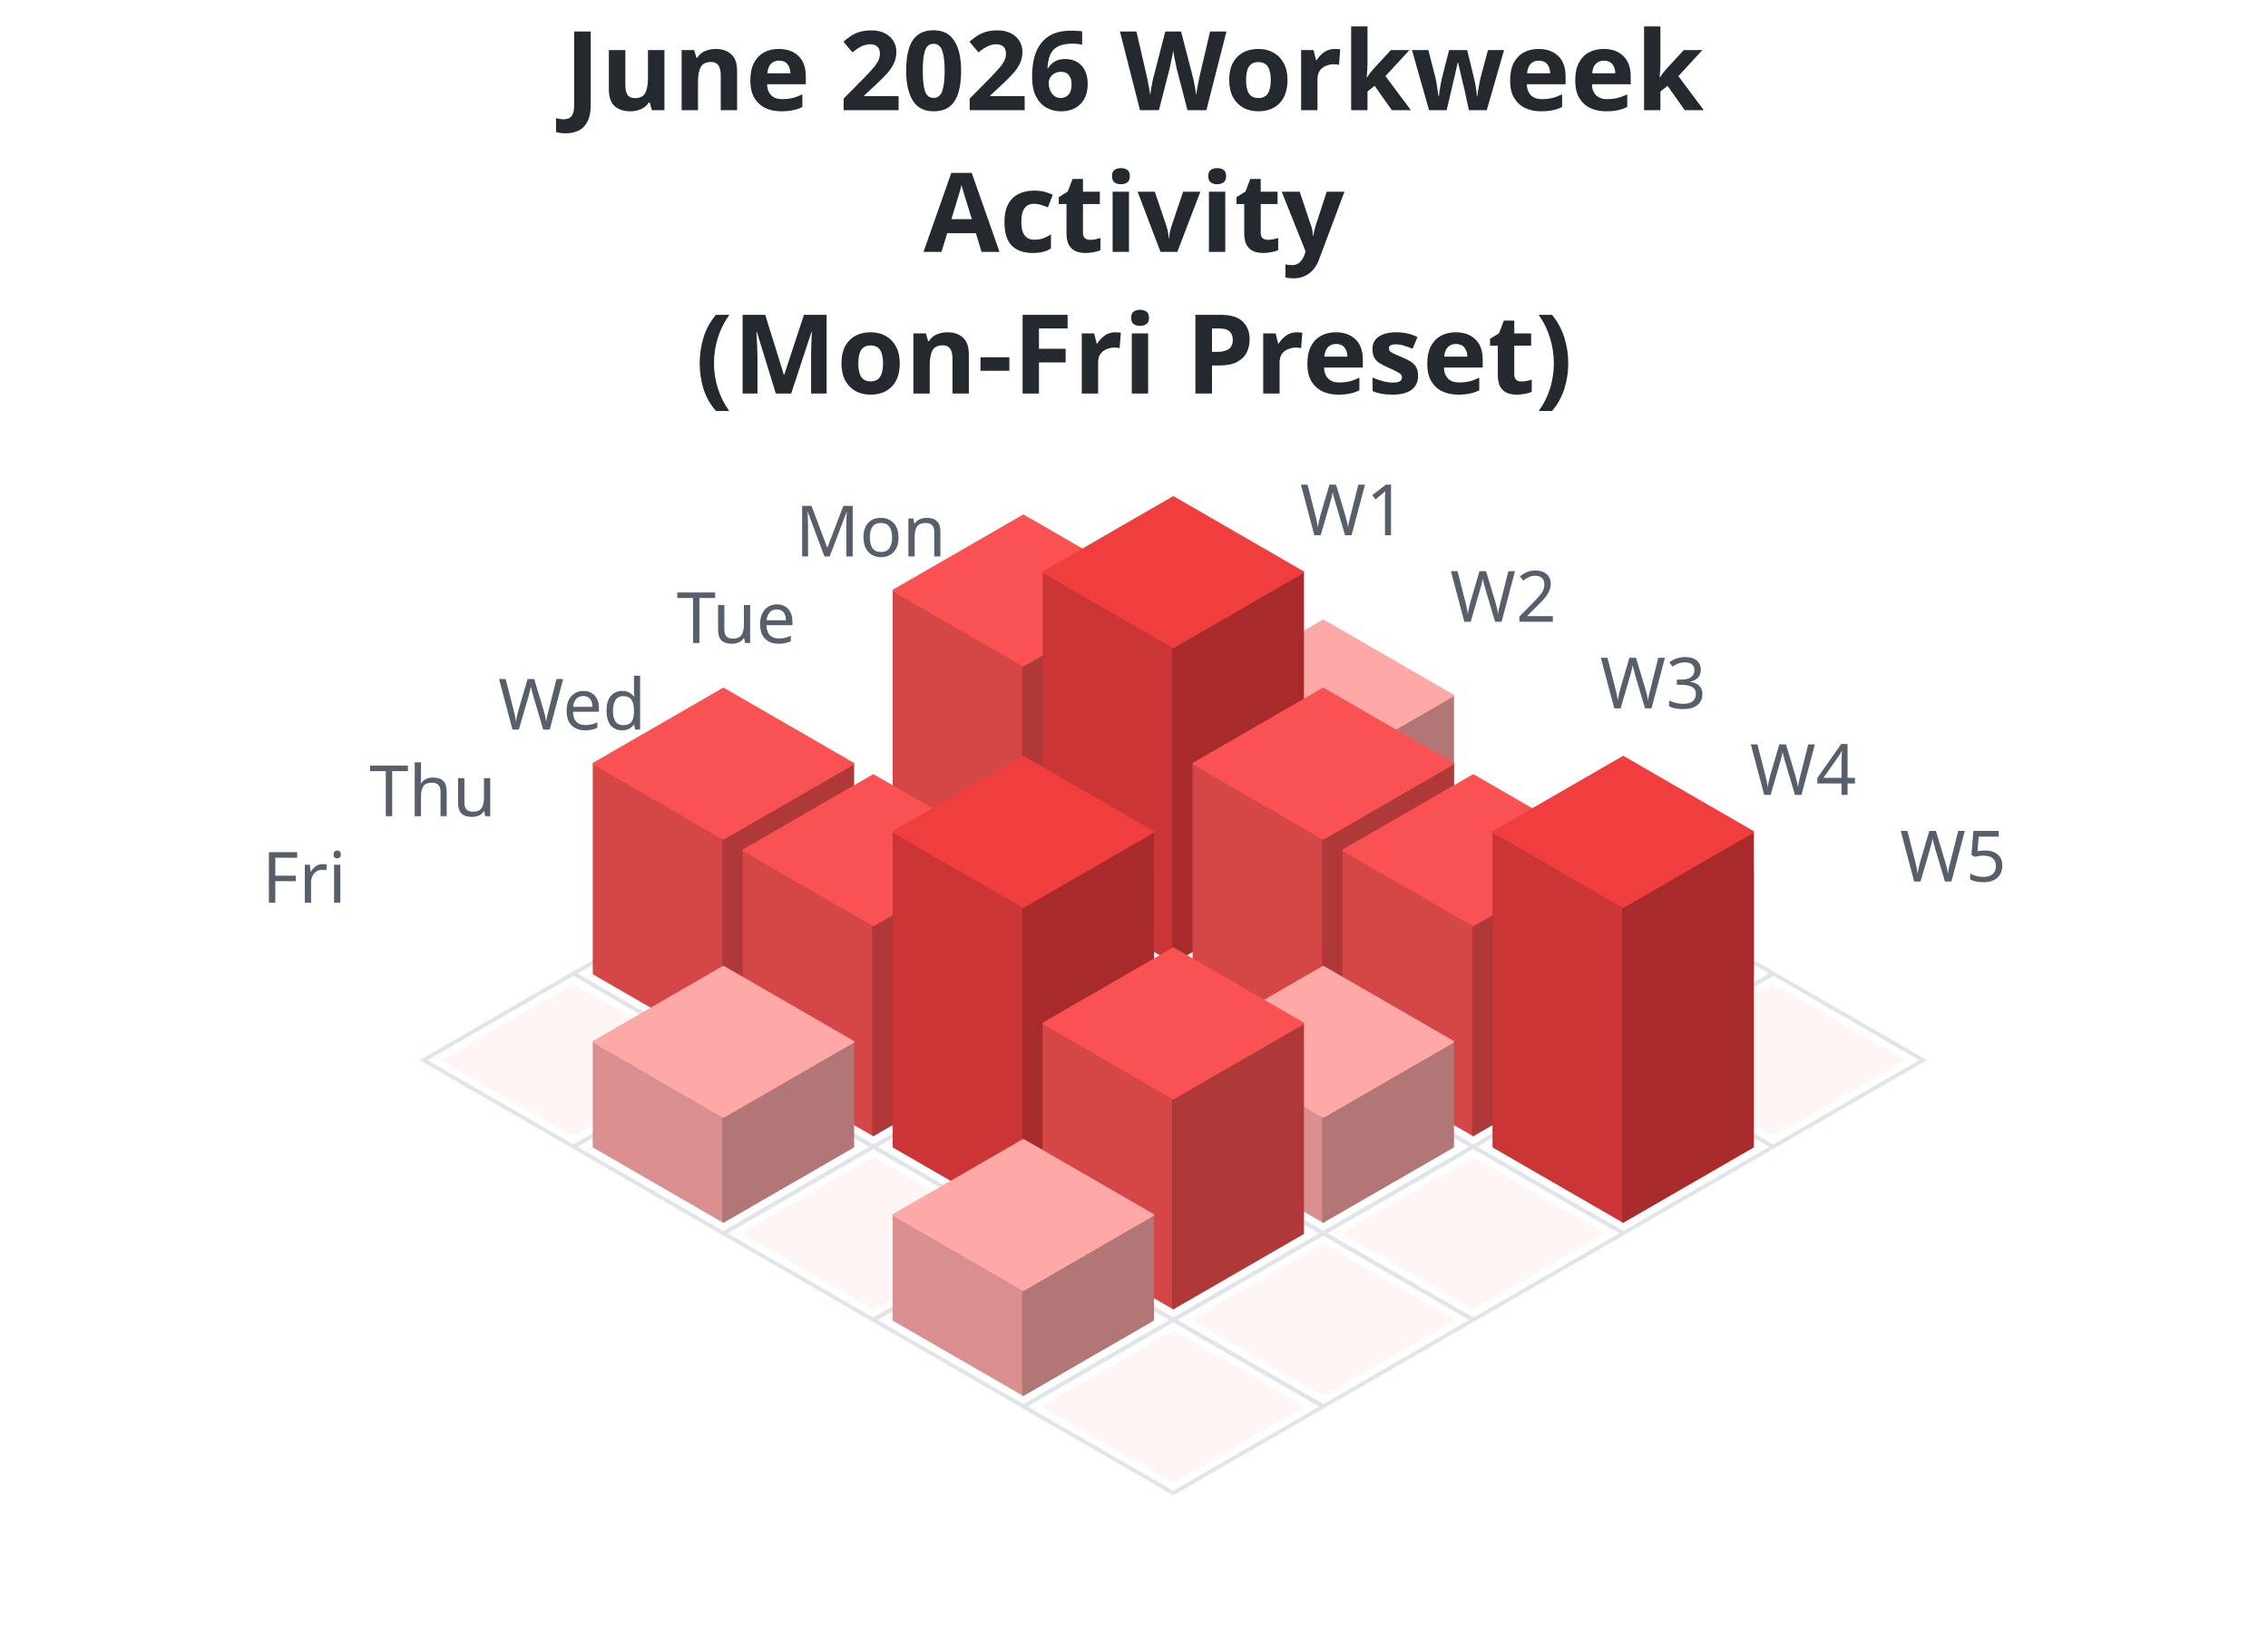
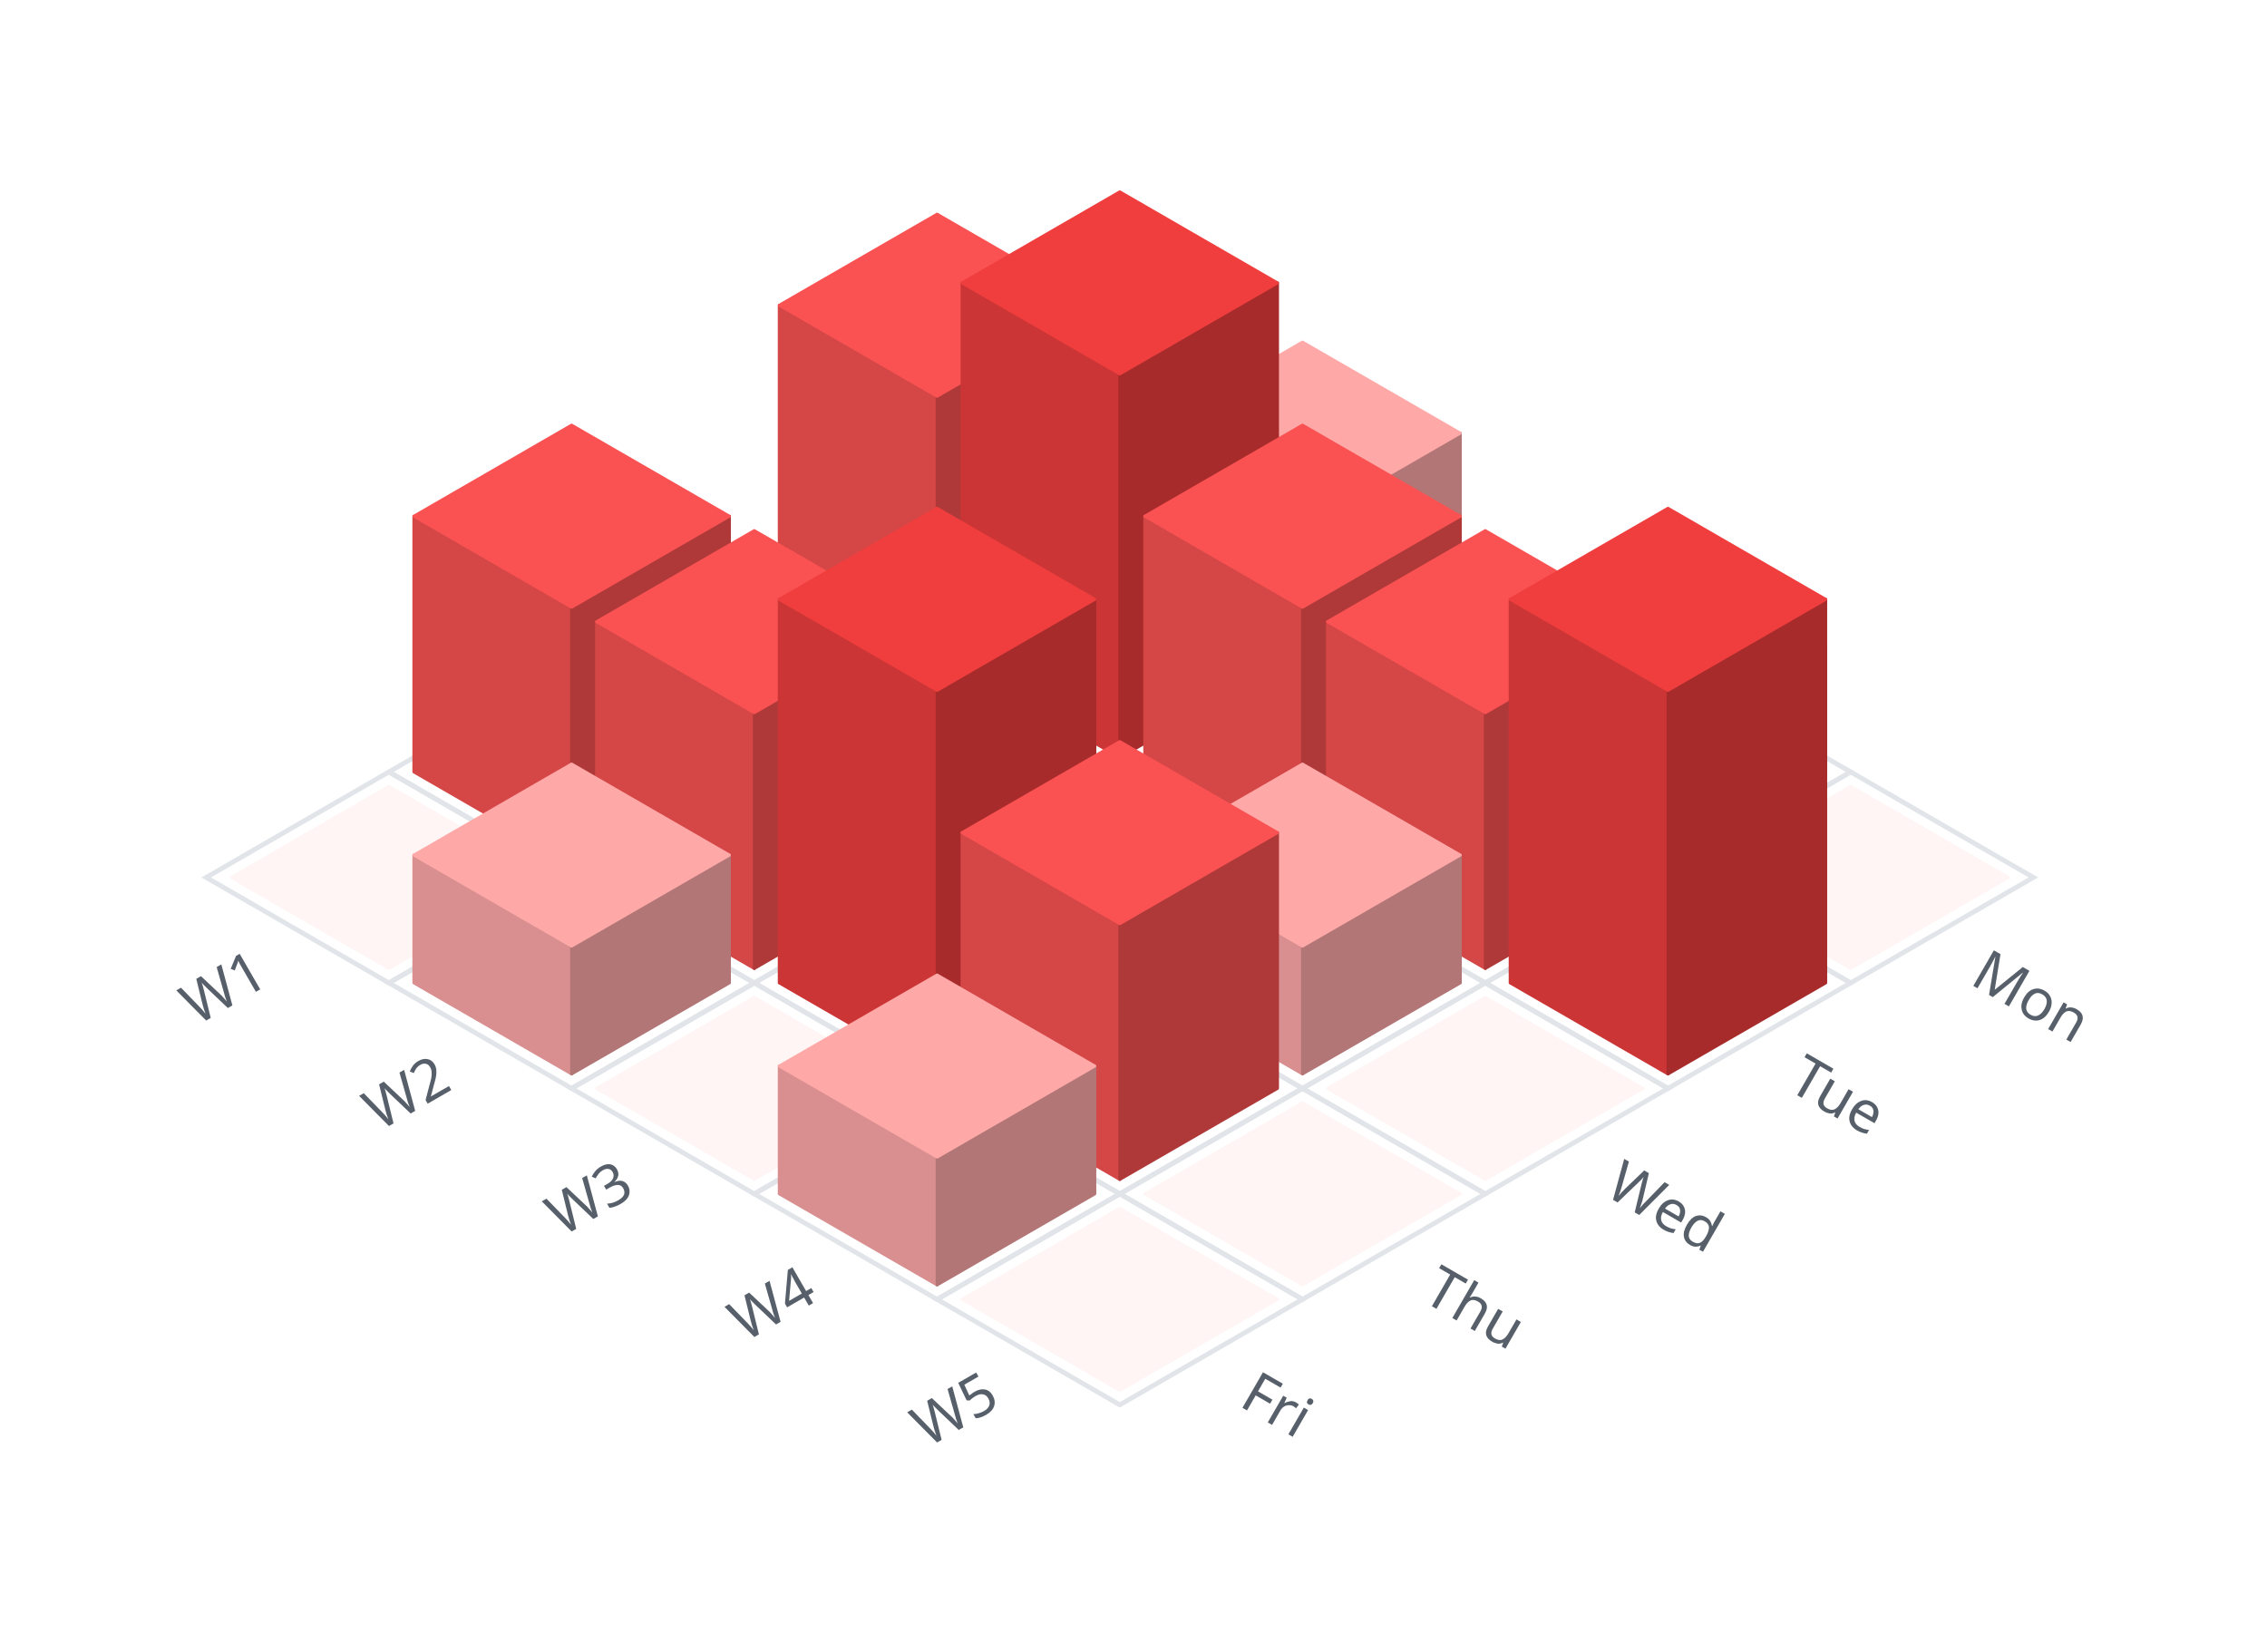
- <svg xmlns="http://www.w3.org/2000/svg" viewBox="-149.07 -79.70 288.15 209.70" width="100%" height="100%">
+ <svg xmlns="http://www.w3.org/2000/svg" viewBox="-116.76 -36.50 236.38 172.25" width="100%" height="100%">
  <style>
        @keyframes iso-grow {
          from {
            transform: scaleY(0);
          }
          to {
            transform: scaleY(1);
          }
        }
        .iso-bar {
          transform-box: fill-box;
          animation: iso-grow 0.6s cubic-bezier(0.16, 1, 0.3, 1) both;
          transition: transform 0.2s cubic-bezier(0.25, 0.46, 0.45, 0.94), filter 0.2s ease;
          cursor: pointer;
        }
        .iso-bar:hover {
          filter: brightness(1.1) drop-shadow(0 4px 6px rgba(0, 0, 0, 0.2));
          transform: translateY(-3px) scaleY(1);
        }
        .iso-face-top, .iso-face-left, .iso-face-right, .iso-bridge-top, .iso-bridge-front {
          transition: fill 0.2s ease;
        }
      </style>
-   <text x="-5.00" y="-65.70" fill="#24292f" font-size="14" font-weight="bold" font-family="sans-serif" text-anchor="middle">June 2026 Workweek</text>
-   <text x="-5.00" y="-47.70" fill="#24292f" font-size="14" font-weight="bold" font-family="sans-serif" text-anchor="middle">Activity</text>
-   <text x="-5.00" y="-29.70" fill="#24292f" font-size="14" font-weight="bold" font-family="sans-serif" text-anchor="middle">(Mon-Fri Preset)</text>
  <g>
-     <g class="iso-col-labels">
-       <text x="22.86" y="-11.70" fill="#57606a" font-size="9" font-family="sans-serif" text-anchor="middle">W1</text>
-       <text x="41.92" y="-0.70" fill="#57606a" font-size="9" font-family="sans-serif" text-anchor="middle">W2</text>
-       <text x="60.97" y="10.30" fill="#57606a" font-size="9" font-family="sans-serif" text-anchor="middle">W3</text>
-       <text x="80.02" y="21.30" fill="#57606a" font-size="9" font-family="sans-serif" text-anchor="middle">W4</text>
-       <text x="99.07" y="32.30" fill="#57606a" font-size="9" font-family="sans-serif" text-anchor="middle">W5</text>
-     </g>
-     <g class="iso-row-labels">
-       <text x="-28.86" y="-9.00" fill="#57606a" font-size="9" font-family="sans-serif" text-anchor="end">Mon</text>
-       <text x="-47.92" y="2.00" fill="#57606a" font-size="9" font-family="sans-serif" text-anchor="end">Tue</text>
-       <text x="-66.97" y="13.00" fill="#57606a" font-size="9" font-family="sans-serif" text-anchor="end">Wed</text>
-       <text x="-86.02" y="24.00" fill="#57606a" font-size="9" font-family="sans-serif" text-anchor="end">Thu</text>
-       <text x="-105.07" y="35.00" fill="#57606a" font-size="9" font-family="sans-serif" text-anchor="end">Fri</text>
-     </g>
    <polygon class="iso-grid-cell" points="0.00,0.00 -19.05,11.00 0.00,22.00 19.05,11.00" fill="none" stroke="#e1e4e8" stroke-width="0.5" />
    <g class="iso-bar" data-col="0" data-row="0" data-value="0" style="animation-delay: 0ms; transform-origin: bottom;">
      <polygon points="0.00,1.50 -16.45,11.00 0.00,20.50 16.45,11.00" fill="#fff5f5" stroke="#fff5f5" stroke-width="0.3" stroke-linejoin="round" fill-opacity="1" stroke-opacity="1" />
    </g>
    <polygon class="iso-grid-cell" points="-19.05,11.00 -38.11,22.00 -19.05,33.00 0.00,22.00" fill="none" stroke="#e1e4e8" stroke-width="0.5" />
    <g class="iso-bar" data-col="0" data-row="1" data-value="12" style="animation-delay: 15ms; transform-origin: bottom;">
      <polygon class="iso-face-left" points="-35.51,-4.67 -19.05,4.83 -19.05,31.50 -35.51,22.00" fill="#d54646" stroke="#d54646" stroke-width="0.3" stroke-linejoin="round" fill-opacity="1" stroke-opacity="1" />
      <polygon class="iso-face-right" points="-19.05,4.83 -2.60,-4.67 -2.60,22.00 -19.05,31.50" fill="#af3939" stroke="#af3939" stroke-width="0.3" stroke-linejoin="round" fill-opacity="1" stroke-opacity="1" />
      <polygon class="iso-face-top" points="-19.05,-14.17 -35.51,-4.67 -19.05,4.83 -2.60,-4.67" fill="#fa5252" stroke="#fa5252" stroke-width="0.3" stroke-linejoin="round" fill-opacity="1" stroke-opacity="1" />
    </g>
    <polygon class="iso-grid-cell" points="-38.11,22.00 -57.16,33.00 -38.11,44.00 -19.05,33.00" fill="none" stroke="#e1e4e8" stroke-width="0.5" />
    <g class="iso-bar" data-col="0" data-row="2" data-value="0" style="animation-delay: 30ms; transform-origin: bottom;">
      <polygon points="-38.11,23.50 -54.56,33.00 -38.11,42.50 -21.65,33.00" fill="#fff5f5" stroke="#fff5f5" stroke-width="0.3" stroke-linejoin="round" fill-opacity="1" stroke-opacity="1" />
    </g>
    <polygon class="iso-grid-cell" points="-57.16,33.00 -76.21,44.00 -57.16,55.00 -38.11,44.00" fill="none" stroke="#e1e4e8" stroke-width="0.5" />
    <g class="iso-bar" data-col="0" data-row="3" data-value="12" style="animation-delay: 45ms; transform-origin: bottom;">
      <polygon class="iso-face-left" points="-73.61,17.33 -57.16,26.83 -57.16,53.50 -73.61,44.00" fill="#d54646" stroke="#d54646" stroke-width="0.3" stroke-linejoin="round" fill-opacity="1" stroke-opacity="1" />
      <polygon class="iso-face-right" points="-57.16,26.83 -40.70,17.33 -40.70,44.00 -57.16,53.50" fill="#af3939" stroke="#af3939" stroke-width="0.3" stroke-linejoin="round" fill-opacity="1" stroke-opacity="1" />
      <polygon class="iso-face-top" points="-57.16,7.83 -73.61,17.33 -57.16,26.83 -40.70,17.33" fill="#fa5252" stroke="#fa5252" stroke-width="0.3" stroke-linejoin="round" fill-opacity="1" stroke-opacity="1" />
    </g>
    <polygon class="iso-grid-cell" points="-76.21,44.00 -95.26,55.00 -76.21,66.00 -57.16,55.00" fill="none" stroke="#e1e4e8" stroke-width="0.5" />
    <g class="iso-bar" data-col="0" data-row="4" data-value="0" style="animation-delay: 60ms; transform-origin: bottom;">
      <polygon points="-76.21,45.50 -92.66,55.00 -76.21,64.50 -59.76,55.00" fill="#fff5f5" stroke="#fff5f5" stroke-width="0.3" stroke-linejoin="round" fill-opacity="1" stroke-opacity="1" />
    </g>
    <polygon class="iso-grid-cell" points="19.05,11.00 0.00,22.00 19.05,33.00 38.11,22.00" fill="none" stroke="#e1e4e8" stroke-width="0.5" />
    <g class="iso-bar" data-col="1" data-row="0" data-value="6" style="animation-delay: 15ms; transform-origin: bottom;">
      <polygon class="iso-face-left" points="2.60,8.67 19.05,18.17 19.05,31.50 2.60,22.00" fill="#d98f8f" stroke="#d98f8f" stroke-width="0.3" stroke-linejoin="round" fill-opacity="1" stroke-opacity="1" />
      <polygon class="iso-face-right" points="19.05,18.17 35.51,8.67 35.51,22.00 19.05,31.50" fill="#b37676" stroke="#b37676" stroke-width="0.3" stroke-linejoin="round" fill-opacity="1" stroke-opacity="1" />
      <polygon class="iso-face-top" points="19.05,-0.83 2.60,8.67 19.05,18.17 35.51,8.67" fill="#ffa8a8" stroke="#ffa8a8" stroke-width="0.3" stroke-linejoin="round" fill-opacity="1" stroke-opacity="1" />
    </g>
    <polygon class="iso-grid-cell" points="0.00,22.00 -19.05,33.00 0.00,44.00 19.05,33.00" fill="none" stroke="#e1e4e8" stroke-width="0.5" />
    <g class="iso-bar" data-col="1" data-row="1" data-value="18" style="animation-delay: 30ms; transform-origin: bottom;">
      <polygon class="iso-face-left" points="-16.45,-7.00 0.00,2.50 0.00,42.50 -16.45,33.00" fill="#cc3535" stroke="#cc3535" stroke-width="0.3" stroke-linejoin="round" fill-opacity="1" stroke-opacity="1" />
      <polygon class="iso-face-right" points="0.00,2.50 16.45,-7.00 16.45,33.00 0.00,42.50" fill="#a82b2b" stroke="#a82b2b" stroke-width="0.3" stroke-linejoin="round" fill-opacity="1" stroke-opacity="1" />
      <polygon class="iso-face-top" points="0.00,-16.50 -16.45,-7.00 0.00,2.50 16.45,-7.00" fill="#f03e3e" stroke="#f03e3e" stroke-width="0.3" stroke-linejoin="round" fill-opacity="1" stroke-opacity="1" />
    </g>
    <polygon class="iso-grid-cell" points="-19.05,33.00 -38.11,44.00 -19.05,55.00 0.00,44.00" fill="none" stroke="#e1e4e8" stroke-width="0.5" />
    <g class="iso-bar" data-col="1" data-row="2" data-value="6" style="animation-delay: 45ms; transform-origin: bottom;">
      <polygon class="iso-face-left" points="-35.51,30.67 -19.05,40.17 -19.05,53.50 -35.51,44.00" fill="#d98f8f" stroke="#d98f8f" stroke-width="0.3" stroke-linejoin="round" fill-opacity="1" stroke-opacity="1" />
      <polygon class="iso-face-right" points="-19.05,40.17 -2.60,30.67 -2.60,44.00 -19.05,53.50" fill="#b37676" stroke="#b37676" stroke-width="0.3" stroke-linejoin="round" fill-opacity="1" stroke-opacity="1" />
      <polygon class="iso-face-top" points="-19.05,21.17 -35.51,30.67 -19.05,40.17 -2.60,30.67" fill="#ffa8a8" stroke="#ffa8a8" stroke-width="0.3" stroke-linejoin="round" fill-opacity="1" stroke-opacity="1" />
    </g>
    <polygon class="iso-grid-cell" points="-38.11,44.00 -57.16,55.00 -38.11,66.00 -19.05,55.00" fill="none" stroke="#e1e4e8" stroke-width="0.5" />
    <g class="iso-bar" data-col="1" data-row="3" data-value="12" style="animation-delay: 60ms; transform-origin: bottom;">
      <polygon class="iso-face-left" points="-54.56,28.33 -38.11,37.83 -38.11,64.50 -54.56,55.00" fill="#d54646" stroke="#d54646" stroke-width="0.3" stroke-linejoin="round" fill-opacity="1" stroke-opacity="1" />
      <polygon class="iso-face-right" points="-38.11,37.83 -21.65,28.33 -21.65,55.00 -38.11,64.50" fill="#af3939" stroke="#af3939" stroke-width="0.3" stroke-linejoin="round" fill-opacity="1" stroke-opacity="1" />
      <polygon class="iso-face-top" points="-38.11,18.83 -54.56,28.33 -38.11,37.83 -21.65,28.33" fill="#fa5252" stroke="#fa5252" stroke-width="0.3" stroke-linejoin="round" fill-opacity="1" stroke-opacity="1" />
    </g>
    <polygon class="iso-grid-cell" points="-57.16,55.00 -76.21,66.00 -57.16,77.00 -38.11,66.00" fill="none" stroke="#e1e4e8" stroke-width="0.5" />
    <g class="iso-bar" data-col="1" data-row="4" data-value="6" style="animation-delay: 75ms; transform-origin: bottom;">
      <polygon class="iso-face-left" points="-73.61,52.67 -57.16,62.17 -57.16,75.50 -73.61,66.00" fill="#d98f8f" stroke="#d98f8f" stroke-width="0.3" stroke-linejoin="round" fill-opacity="1" stroke-opacity="1" />
      <polygon class="iso-face-right" points="-57.16,62.17 -40.70,52.67 -40.70,66.00 -57.16,75.50" fill="#b37676" stroke="#b37676" stroke-width="0.3" stroke-linejoin="round" fill-opacity="1" stroke-opacity="1" />
      <polygon class="iso-face-top" points="-57.16,43.17 -73.61,52.67 -57.16,62.17 -40.70,52.67" fill="#ffa8a8" stroke="#ffa8a8" stroke-width="0.3" stroke-linejoin="round" fill-opacity="1" stroke-opacity="1" />
    </g>
    <polygon class="iso-grid-cell" points="38.11,22.00 19.05,33.00 38.11,44.00 57.16,33.00" fill="none" stroke="#e1e4e8" stroke-width="0.5" />
    <g class="iso-bar" data-col="2" data-row="0" data-value="0" style="animation-delay: 30ms; transform-origin: bottom;">
      <polygon points="38.11,23.50 21.65,33.00 38.11,42.50 54.56,33.00" fill="#fff5f5" stroke="#fff5f5" stroke-width="0.3" stroke-linejoin="round" fill-opacity="1" stroke-opacity="1" />
    </g>
    <polygon class="iso-grid-cell" points="19.05,33.00 0.00,44.00 19.05,55.00 38.11,44.00" fill="none" stroke="#e1e4e8" stroke-width="0.5" />
    <g class="iso-bar" data-col="2" data-row="1" data-value="12" style="animation-delay: 45ms; transform-origin: bottom;">
      <polygon class="iso-face-left" points="2.60,17.33 19.05,26.83 19.05,53.50 2.60,44.00" fill="#d54646" stroke="#d54646" stroke-width="0.3" stroke-linejoin="round" fill-opacity="1" stroke-opacity="1" />
      <polygon class="iso-face-right" points="19.05,26.83 35.51,17.33 35.51,44.00 19.05,53.50" fill="#af3939" stroke="#af3939" stroke-width="0.3" stroke-linejoin="round" fill-opacity="1" stroke-opacity="1" />
      <polygon class="iso-face-top" points="19.05,7.83 2.60,17.33 19.05,26.83 35.51,17.33" fill="#fa5252" stroke="#fa5252" stroke-width="0.3" stroke-linejoin="round" fill-opacity="1" stroke-opacity="1" />
    </g>
    <polygon class="iso-grid-cell" points="0.00,44.00 -19.05,55.00 0.00,66.00 19.05,55.00" fill="none" stroke="#e1e4e8" stroke-width="0.5" />
    <g class="iso-bar" data-col="2" data-row="2" data-value="0" style="animation-delay: 60ms; transform-origin: bottom;">
      <polygon points="0.00,45.50 -16.45,55.00 0.00,64.50 16.45,55.00" fill="#fff5f5" stroke="#fff5f5" stroke-width="0.3" stroke-linejoin="round" fill-opacity="1" stroke-opacity="1" />
    </g>
    <polygon class="iso-grid-cell" points="-19.05,55.00 -38.11,66.00 -19.05,77.00 0.00,66.00" fill="none" stroke="#e1e4e8" stroke-width="0.5" />
    <g class="iso-bar" data-col="2" data-row="3" data-value="18" style="animation-delay: 75ms; transform-origin: bottom;">
      <polygon class="iso-face-left" points="-35.51,26.00 -19.05,35.50 -19.05,75.50 -35.51,66.00" fill="#cc3535" stroke="#cc3535" stroke-width="0.3" stroke-linejoin="round" fill-opacity="1" stroke-opacity="1" />
      <polygon class="iso-face-right" points="-19.05,35.50 -2.60,26.00 -2.60,66.00 -19.05,75.50" fill="#a82b2b" stroke="#a82b2b" stroke-width="0.3" stroke-linejoin="round" fill-opacity="1" stroke-opacity="1" />
      <polygon class="iso-face-top" points="-19.05,16.50 -35.51,26.00 -19.05,35.50 -2.60,26.00" fill="#f03e3e" stroke="#f03e3e" stroke-width="0.3" stroke-linejoin="round" fill-opacity="1" stroke-opacity="1" />
    </g>
    <polygon class="iso-grid-cell" points="-38.11,66.00 -57.16,77.00 -38.11,88.00 -19.05,77.00" fill="none" stroke="#e1e4e8" stroke-width="0.5" />
    <g class="iso-bar" data-col="2" data-row="4" data-value="0" style="animation-delay: 90ms; transform-origin: bottom;">
      <polygon points="-38.11,67.50 -54.56,77.00 -38.11,86.50 -21.65,77.00" fill="#fff5f5" stroke="#fff5f5" stroke-width="0.3" stroke-linejoin="round" fill-opacity="1" stroke-opacity="1" />
    </g>
    <polygon class="iso-grid-cell" points="57.16,33.00 38.11,44.00 57.16,55.00 76.21,44.00" fill="none" stroke="#e1e4e8" stroke-width="0.5" />
    <g class="iso-bar" data-col="3" data-row="0" data-value="6" style="animation-delay: 45ms; transform-origin: bottom;">
      <polygon class="iso-face-left" points="40.70,30.67 57.16,40.17 57.16,53.50 40.70,44.00" fill="#d98f8f" stroke="#d98f8f" stroke-width="0.3" stroke-linejoin="round" fill-opacity="1" stroke-opacity="1" />
      <polygon class="iso-face-right" points="57.16,40.17 73.61,30.67 73.61,44.00 57.16,53.50" fill="#b37676" stroke="#b37676" stroke-width="0.3" stroke-linejoin="round" fill-opacity="1" stroke-opacity="1" />
      <polygon class="iso-face-top" points="57.16,21.17 40.70,30.67 57.16,40.17 73.61,30.67" fill="#ffa8a8" stroke="#ffa8a8" stroke-width="0.3" stroke-linejoin="round" fill-opacity="1" stroke-opacity="1" />
    </g>
    <polygon class="iso-grid-cell" points="38.11,44.00 19.05,55.00 38.11,66.00 57.16,55.00" fill="none" stroke="#e1e4e8" stroke-width="0.5" />
    <g class="iso-bar" data-col="3" data-row="1" data-value="12" style="animation-delay: 60ms; transform-origin: bottom;">
      <polygon class="iso-face-left" points="21.65,28.33 38.11,37.83 38.11,64.50 21.65,55.00" fill="#d54646" stroke="#d54646" stroke-width="0.3" stroke-linejoin="round" fill-opacity="1" stroke-opacity="1" />
      <polygon class="iso-face-right" points="38.11,37.83 54.56,28.33 54.56,55.00 38.11,64.50" fill="#af3939" stroke="#af3939" stroke-width="0.3" stroke-linejoin="round" fill-opacity="1" stroke-opacity="1" />
      <polygon class="iso-face-top" points="38.11,18.83 21.65,28.33 38.11,37.83 54.56,28.33" fill="#fa5252" stroke="#fa5252" stroke-width="0.3" stroke-linejoin="round" fill-opacity="1" stroke-opacity="1" />
    </g>
    <polygon class="iso-grid-cell" points="19.05,55.00 0.00,66.00 19.05,77.00 38.11,66.00" fill="none" stroke="#e1e4e8" stroke-width="0.5" />
    <g class="iso-bar" data-col="3" data-row="2" data-value="6" style="animation-delay: 75ms; transform-origin: bottom;">
      <polygon class="iso-face-left" points="2.60,52.67 19.05,62.17 19.05,75.50 2.60,66.00" fill="#d98f8f" stroke="#d98f8f" stroke-width="0.3" stroke-linejoin="round" fill-opacity="1" stroke-opacity="1" />
      <polygon class="iso-face-right" points="19.05,62.17 35.51,52.67 35.51,66.00 19.05,75.50" fill="#b37676" stroke="#b37676" stroke-width="0.3" stroke-linejoin="round" fill-opacity="1" stroke-opacity="1" />
      <polygon class="iso-face-top" points="19.05,43.17 2.60,52.67 19.05,62.17 35.51,52.67" fill="#ffa8a8" stroke="#ffa8a8" stroke-width="0.3" stroke-linejoin="round" fill-opacity="1" stroke-opacity="1" />
    </g>
    <polygon class="iso-grid-cell" points="0.00,66.00 -19.05,77.00 0.00,88.00 19.05,77.00" fill="none" stroke="#e1e4e8" stroke-width="0.5" />
    <g class="iso-bar" data-col="3" data-row="3" data-value="12" style="animation-delay: 90ms; transform-origin: bottom;">
      <polygon class="iso-face-left" points="-16.45,50.33 0.00,59.83 0.00,86.50 -16.45,77.00" fill="#d54646" stroke="#d54646" stroke-width="0.3" stroke-linejoin="round" fill-opacity="1" stroke-opacity="1" />
      <polygon class="iso-face-right" points="0.00,59.83 16.45,50.33 16.45,77.00 0.00,86.50" fill="#af3939" stroke="#af3939" stroke-width="0.3" stroke-linejoin="round" fill-opacity="1" stroke-opacity="1" />
      <polygon class="iso-face-top" points="0.00,40.83 -16.45,50.33 0.00,59.83 16.45,50.33" fill="#fa5252" stroke="#fa5252" stroke-width="0.3" stroke-linejoin="round" fill-opacity="1" stroke-opacity="1" />
    </g>
    <polygon class="iso-grid-cell" points="-19.05,77.00 -38.11,88.00 -19.05,99.00 0.00,88.00" fill="none" stroke="#e1e4e8" stroke-width="0.5" />
    <g class="iso-bar" data-col="3" data-row="4" data-value="6" style="animation-delay: 105ms; transform-origin: bottom;">
      <polygon class="iso-face-left" points="-35.51,74.67 -19.05,84.17 -19.05,97.50 -35.51,88.00" fill="#d98f8f" stroke="#d98f8f" stroke-width="0.3" stroke-linejoin="round" fill-opacity="1" stroke-opacity="1" />
      <polygon class="iso-face-right" points="-19.05,84.17 -2.60,74.67 -2.60,88.00 -19.05,97.50" fill="#b37676" stroke="#b37676" stroke-width="0.3" stroke-linejoin="round" fill-opacity="1" stroke-opacity="1" />
      <polygon class="iso-face-top" points="-19.05,65.17 -35.51,74.67 -19.05,84.17 -2.60,74.67" fill="#ffa8a8" stroke="#ffa8a8" stroke-width="0.3" stroke-linejoin="round" fill-opacity="1" stroke-opacity="1" />
    </g>
    <polygon class="iso-grid-cell" points="76.21,44.00 57.16,55.00 76.21,66.00 95.26,55.00" fill="none" stroke="#e1e4e8" stroke-width="0.5" />
    <g class="iso-bar" data-col="4" data-row="0" data-value="0" style="animation-delay: 60ms; transform-origin: bottom;">
      <polygon points="76.21,45.50 59.76,55.00 76.21,64.50 92.66,55.00" fill="#fff5f5" stroke="#fff5f5" stroke-width="0.3" stroke-linejoin="round" fill-opacity="1" stroke-opacity="1" />
    </g>
    <polygon class="iso-grid-cell" points="57.16,55.00 38.11,66.00 57.16,77.00 76.21,66.00" fill="none" stroke="#e1e4e8" stroke-width="0.5" />
    <g class="iso-bar" data-col="4" data-row="1" data-value="18" style="animation-delay: 75ms; transform-origin: bottom;">
      <polygon class="iso-face-left" points="40.70,26.00 57.16,35.50 57.16,75.50 40.70,66.00" fill="#cc3535" stroke="#cc3535" stroke-width="0.3" stroke-linejoin="round" fill-opacity="1" stroke-opacity="1" />
      <polygon class="iso-face-right" points="57.16,35.50 73.61,26.00 73.61,66.00 57.16,75.50" fill="#a82b2b" stroke="#a82b2b" stroke-width="0.3" stroke-linejoin="round" fill-opacity="1" stroke-opacity="1" />
      <polygon class="iso-face-top" points="57.16,16.50 40.70,26.00 57.16,35.50 73.61,26.00" fill="#f03e3e" stroke="#f03e3e" stroke-width="0.3" stroke-linejoin="round" fill-opacity="1" stroke-opacity="1" />
    </g>
    <polygon class="iso-grid-cell" points="38.11,66.00 19.05,77.00 38.11,88.00 57.16,77.00" fill="none" stroke="#e1e4e8" stroke-width="0.5" />
    <g class="iso-bar" data-col="4" data-row="2" data-value="0" style="animation-delay: 90ms; transform-origin: bottom;">
      <polygon points="38.11,67.50 21.65,77.00 38.11,86.50 54.56,77.00" fill="#fff5f5" stroke="#fff5f5" stroke-width="0.3" stroke-linejoin="round" fill-opacity="1" stroke-opacity="1" />
    </g>
    <polygon class="iso-grid-cell" points="19.05,77.00 0.00,88.00 19.05,99.00 38.11,88.00" fill="none" stroke="#e1e4e8" stroke-width="0.5" />
    <g class="iso-bar" data-col="4" data-row="3" data-value="0" style="animation-delay: 105ms; transform-origin: bottom;">
      <polygon points="19.05,78.50 2.60,88.00 19.05,97.50 35.51,88.00" fill="#fff5f5" stroke="#fff5f5" stroke-width="0.3" stroke-linejoin="round" fill-opacity="1" stroke-opacity="1" />
    </g>
    <polygon class="iso-grid-cell" points="0.00,88.00 -19.05,99.00 0.00,110.00 19.05,99.00" fill="none" stroke="#e1e4e8" stroke-width="0.5" />
    <g class="iso-bar" data-col="4" data-row="4" data-value="0" style="animation-delay: 120ms; transform-origin: bottom;">
      <polygon points="0.00,89.50 -16.45,99.00 0.00,108.50 16.45,99.00" fill="#fff5f5" stroke="#fff5f5" stroke-width="0.3" stroke-linejoin="round" fill-opacity="1" stroke-opacity="1" />
    </g>
+     <g class="iso-col-labels">
+       <g transform="translate(-89.55 64.20) rotate(-30)">
+         <text x="0" y="2.10" fill="#57606a" font-size="6" font-family="sans-serif" text-anchor="end">W1</text>
+       </g>
+       <g transform="translate(-70.49 75.20) rotate(-30)">
+         <text x="0" y="2.10" fill="#57606a" font-size="6" font-family="sans-serif" text-anchor="end">W2</text>
+       </g>
+       <g transform="translate(-51.44 86.20) rotate(-30)">
+         <text x="0" y="2.10" fill="#57606a" font-size="6" font-family="sans-serif" text-anchor="end">W3</text>
+       </g>
+       <g transform="translate(-32.39 97.20) rotate(-30)">
+         <text x="0" y="2.10" fill="#57606a" font-size="6" font-family="sans-serif" text-anchor="end">W4</text>
+       </g>
+       <g transform="translate(-13.34 108.20) rotate(-30)">
+         <text x="0" y="2.10" fill="#57606a" font-size="6" font-family="sans-serif" text-anchor="end">W5</text>
+       </g>
+     </g>
+     <g class="iso-row-labels">
+       <g transform="translate(89.55 64.20) rotate(30)">
+         <text x="0" y="2.10" fill="#57606a" font-size="6" font-family="sans-serif" text-anchor="start">Mon</text>
+       </g>
+       <g transform="translate(70.49 75.20) rotate(30)">
+         <text x="0" y="2.10" fill="#57606a" font-size="6" font-family="sans-serif" text-anchor="start">Tue</text>
+       </g>
+       <g transform="translate(51.44 86.20) rotate(30)">
+         <text x="0" y="2.10" fill="#57606a" font-size="6" font-family="sans-serif" text-anchor="start">Wed</text>
+       </g>
+       <g transform="translate(32.39 97.20) rotate(30)">
+         <text x="0" y="2.10" fill="#57606a" font-size="6" font-family="sans-serif" text-anchor="start">Thu</text>
+       </g>
+       <g transform="translate(13.34 108.20) rotate(30)">
+         <text x="0" y="2.10" fill="#57606a" font-size="6" font-family="sans-serif" text-anchor="start">Fri</text>
+       </g>
+     </g>
  </g>
</svg>
